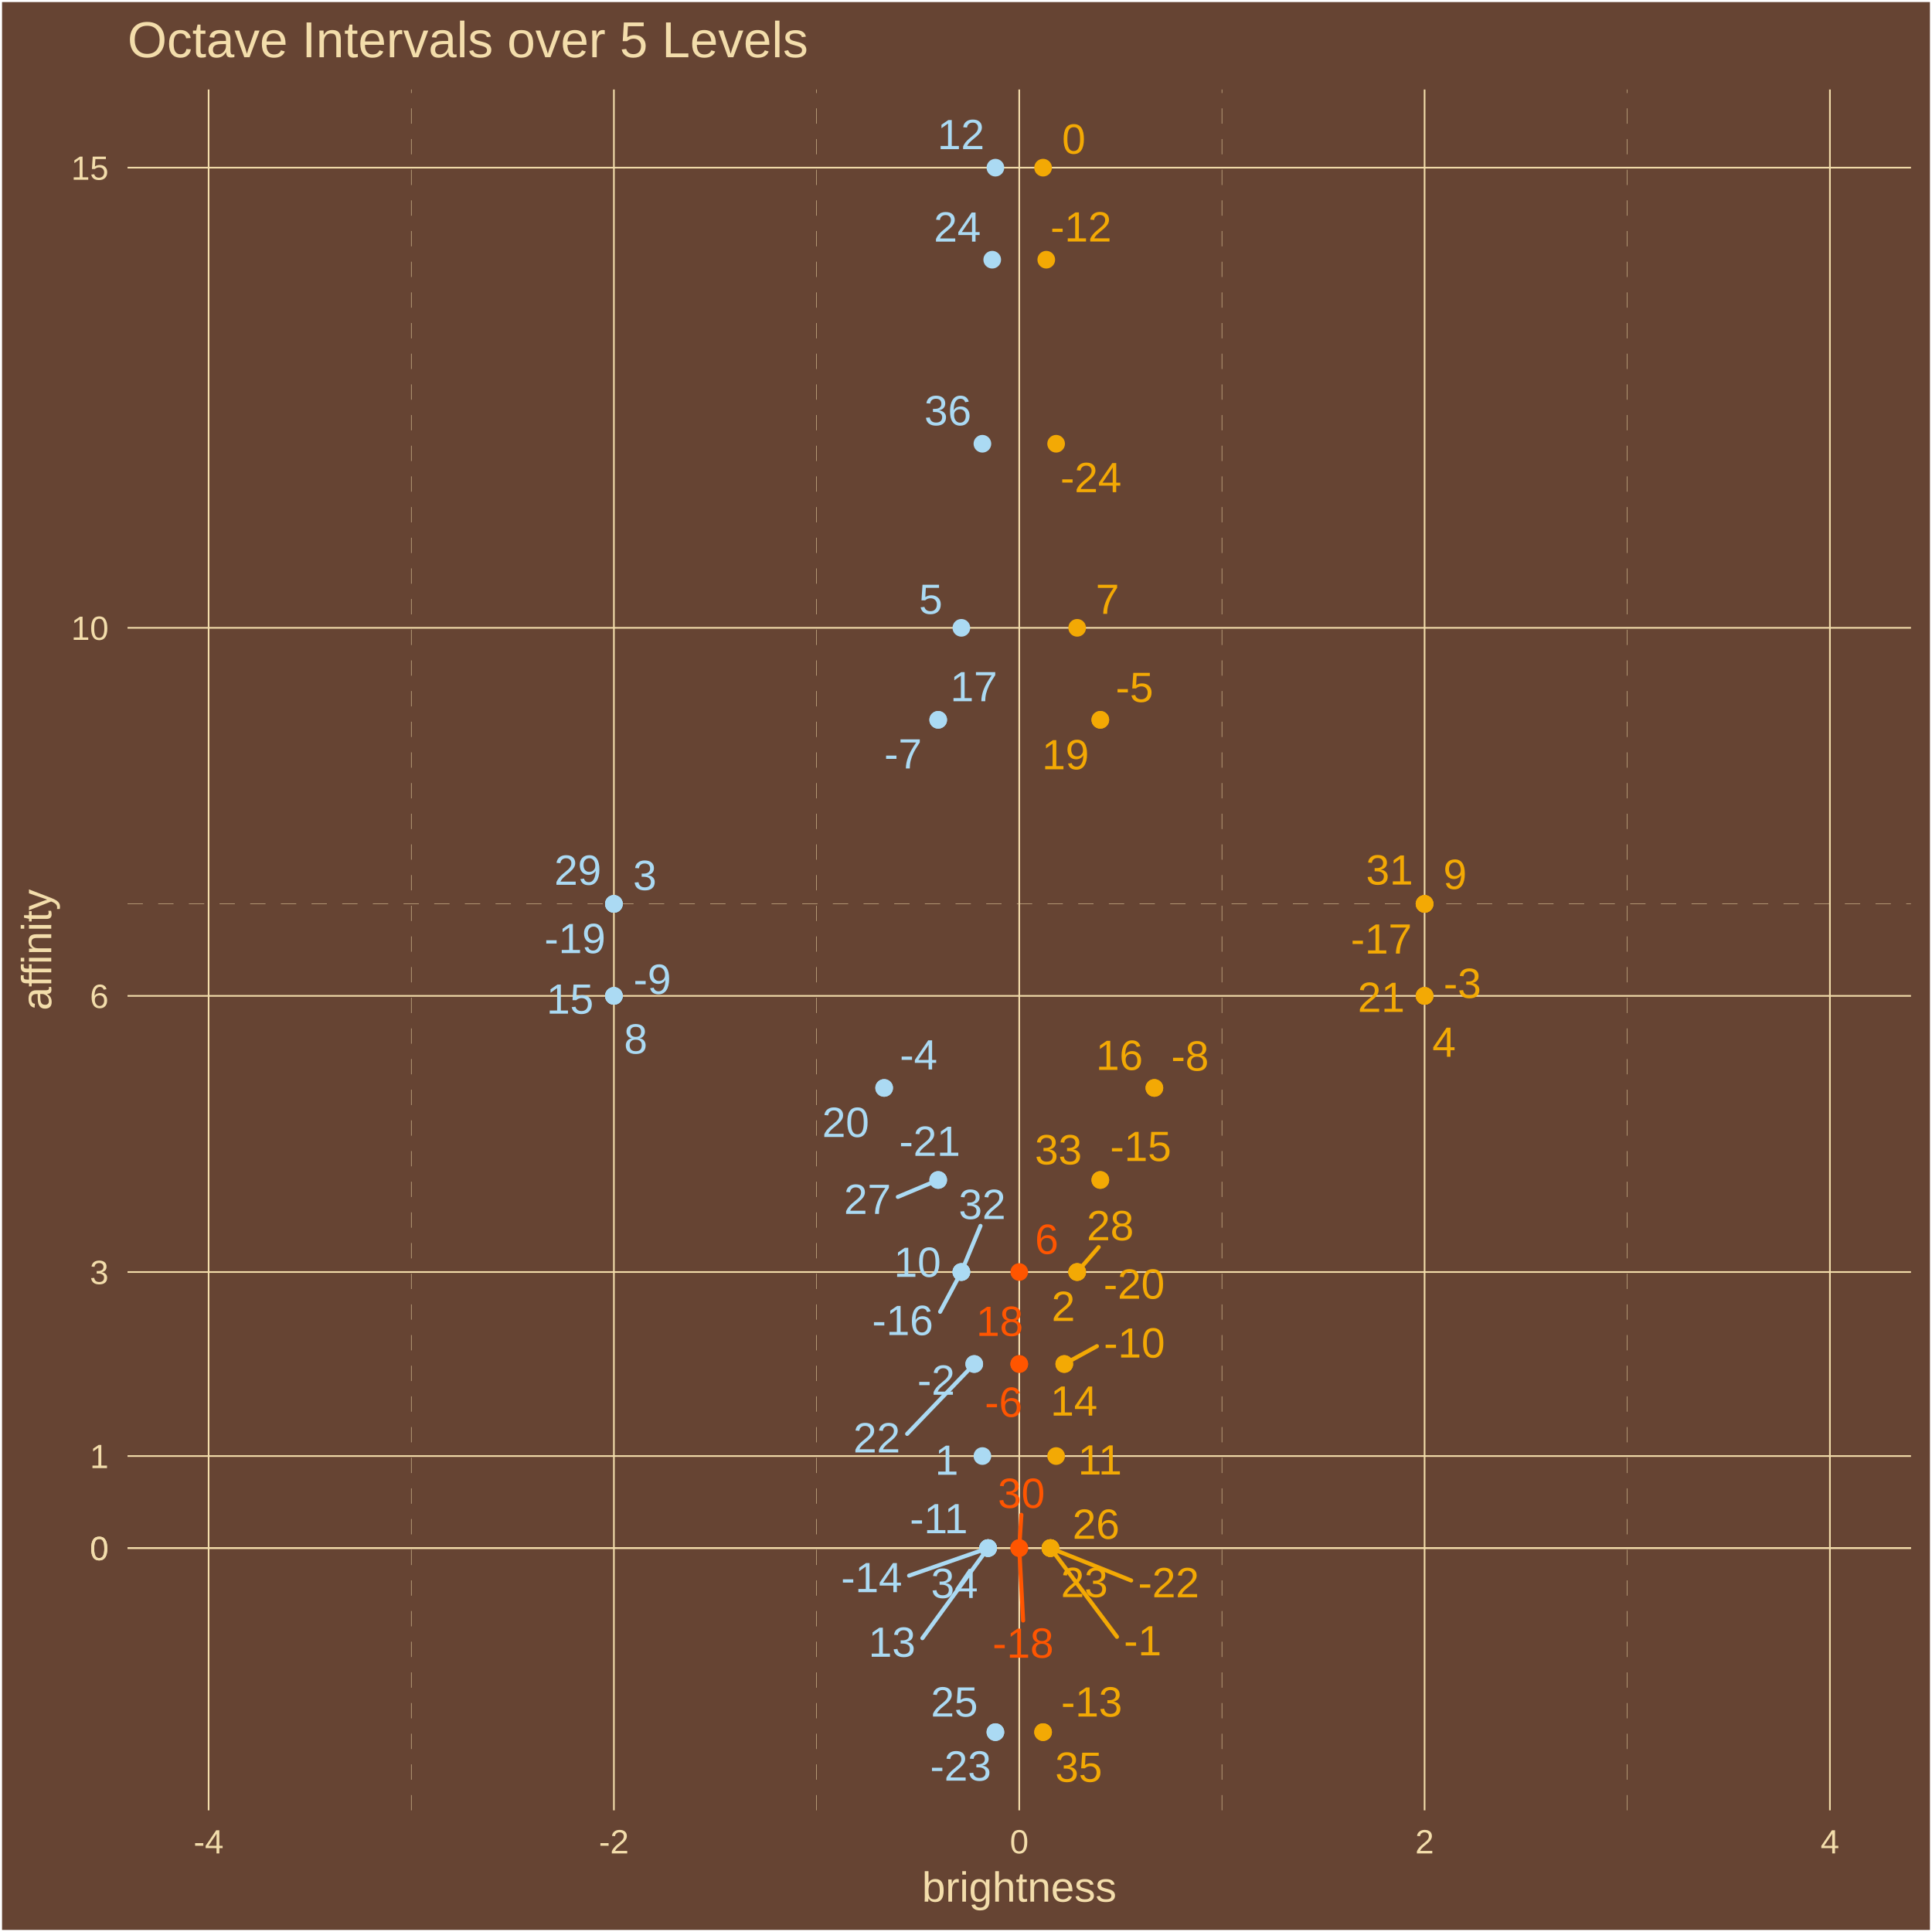
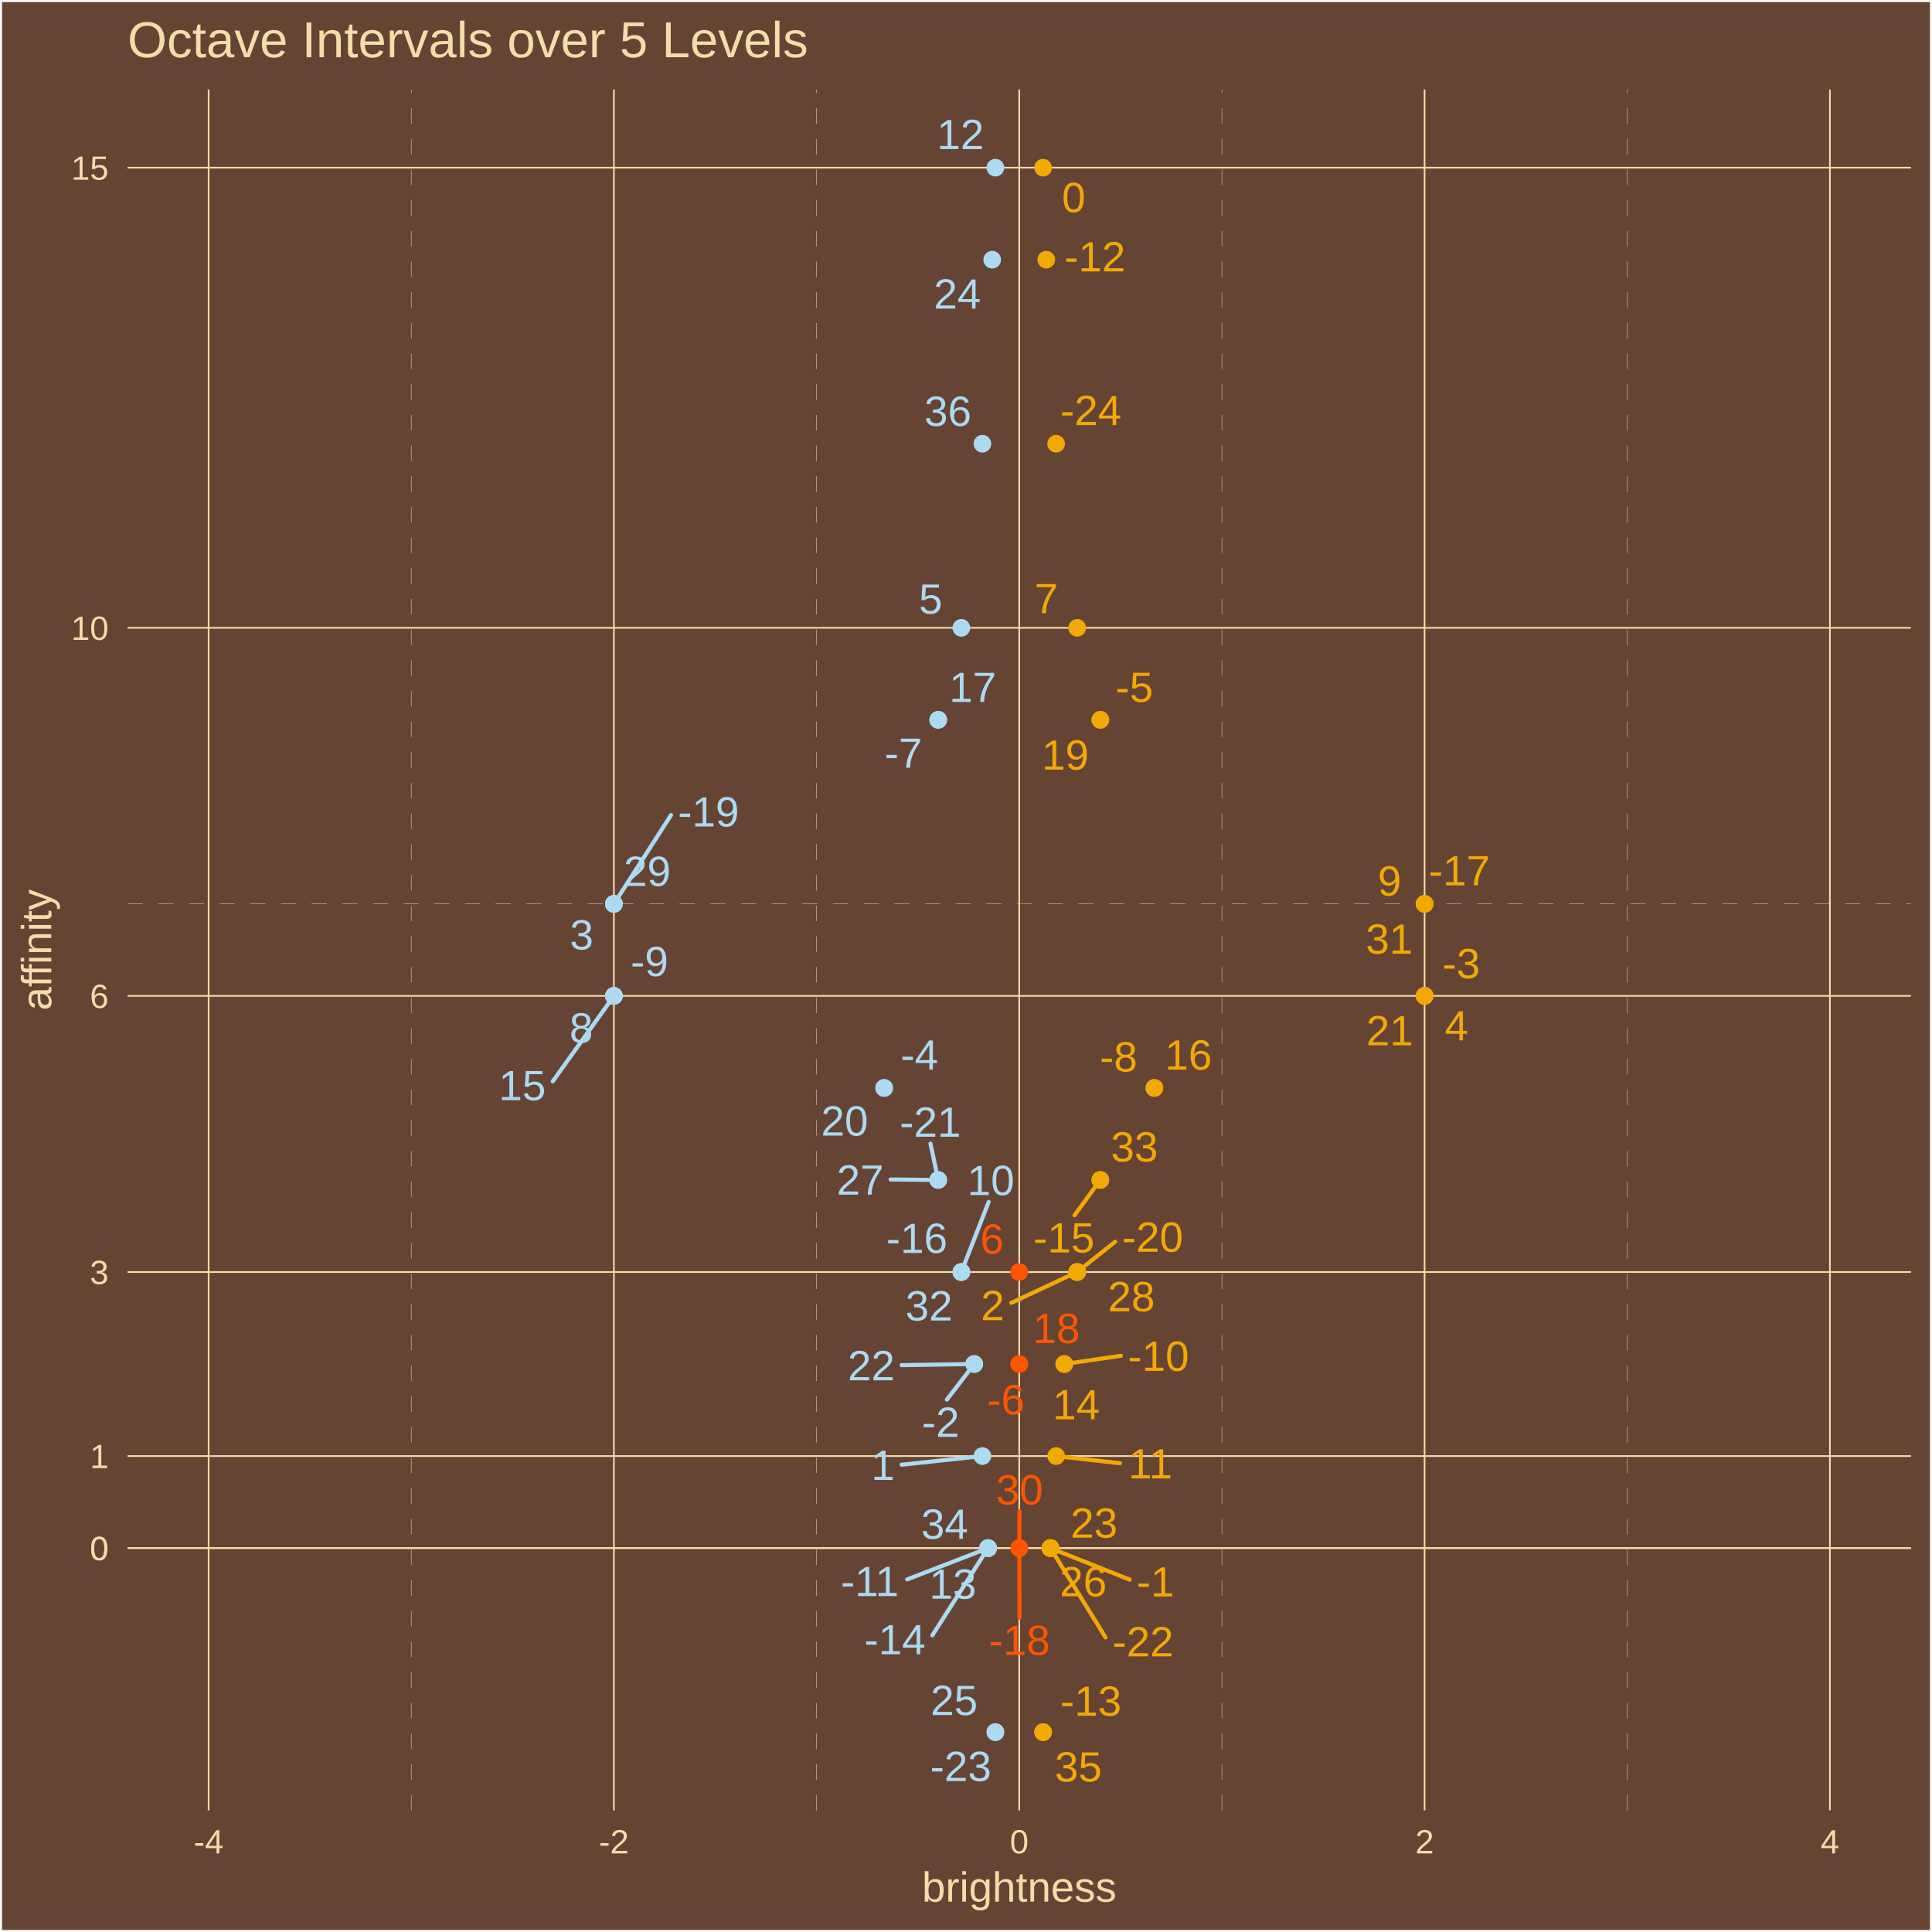
<svg xmlns="http://www.w3.org/2000/svg" class="svglite" width="504.00pt" height="504.00pt" viewBox="0 0 504.00 504.00">
  <defs>
    <style type="text/css">
    .svglite line, .svglite polyline, .svglite polygon, .svglite path, .svglite rect, .svglite circle {
      fill: none;
      stroke: #000000;
      stroke-linecap: round;
      stroke-linejoin: round;
      stroke-miterlimit: 10.00;
    }
    .svglite text {
      white-space: pre;
    }
  </style>
  </defs>
  <rect width="100%" height="100%" style="stroke: none; fill: #664433;" />
  <defs>
    <clipPath id="cpMC4wMHw1MDQuMDB8MC4wMHw1MDQuMDA=">
      <rect x="0.00" y="0.00" width="504.00" height="504.00" />
    </clipPath>
  </defs>
  <g clip-path="url(#cpMC4wMHw1MDQuMDB8MC4wMHw1MDQuMDA=)">
    <rect x="0.00" y="0" width="504.00" height="504.00" style="stroke-width: 1.07; stroke: #FFFFFF; fill: #664433;" />
  </g>
  <defs>
    <clipPath id="cpMzMuMjd8NDk4LjUyfDIzLjM0fDQ3Mi4yNw==">
      <rect x="33.27" y="23.34" width="465.25" height="448.93" />
    </clipPath>
  </defs>
  <g clip-path="url(#cpMzMuMjd8NDk4LjUyfDIzLjM0fDQ3Mi4yNw==)">
    <rect x="33.27" y="23.34" width="465.25" height="448.93" style="stroke-width: 1.07; stroke: none; fill: #664433;" />
    <polyline points="33.27,235.80 498.52,235.80 " style="stroke-width: 0.11; stroke: #F3DDAB; stroke-dasharray: 4.00,4.00; stroke-linecap: butt;" />
    <polyline points="107.29,472.27 107.29,23.34 " style="stroke-width: 0.11; stroke: #F3DDAB; stroke-dasharray: 4.00,4.00; stroke-linecap: butt;" />
    <polyline points="213.02,472.27 213.02,23.34 " style="stroke-width: 0.11; stroke: #F3DDAB; stroke-dasharray: 4.00,4.00; stroke-linecap: butt;" />
    <polyline points="318.76,472.27 318.76,23.34 " style="stroke-width: 0.11; stroke: #F3DDAB; stroke-dasharray: 4.00,4.00; stroke-linecap: butt;" />
    <polyline points="424.50,472.27 424.50,23.34 " style="stroke-width: 0.11; stroke: #F3DDAB; stroke-dasharray: 4.00,4.00; stroke-linecap: butt;" />
    <polyline points="33.27,403.85 498.52,403.85 " style="stroke-width: 0.43; stroke: #F3DDAB; stroke-linecap: butt;" />
    <polyline points="33.27,403.85 498.52,403.85 " style="stroke-width: 0.43; stroke: #F3DDAB; stroke-linecap: butt;" />
    <polyline points="33.27,379.84 498.52,379.84 " style="stroke-width: 0.43; stroke: #F3DDAB; stroke-linecap: butt;" />
    <polyline points="33.27,331.83 498.52,331.83 " style="stroke-width: 0.43; stroke: #F3DDAB; stroke-linecap: butt;" />
    <polyline points="33.27,259.80 498.52,259.80 " style="stroke-width: 0.43; stroke: #F3DDAB; stroke-linecap: butt;" />
    <polyline points="33.27,163.78 498.52,163.78 " style="stroke-width: 0.43; stroke: #F3DDAB; stroke-linecap: butt;" />
    <polyline points="33.27,43.74 498.52,43.74 " style="stroke-width: 0.43; stroke: #F3DDAB; stroke-linecap: butt;" />
    <polyline points="54.42,472.27 54.42,23.34 " style="stroke-width: 0.43; stroke: #F3DDAB; stroke-linecap: butt;" />
    <polyline points="160.15,472.27 160.15,23.34 " style="stroke-width: 0.43; stroke: #F3DDAB; stroke-linecap: butt;" />
    <polyline points="265.89,472.27 265.89,23.34 " style="stroke-width: 0.43; stroke: #F3DDAB; stroke-linecap: butt;" />
    <polyline points="371.63,472.27 371.63,23.34 " style="stroke-width: 0.43; stroke: #F3DDAB; stroke-linecap: butt;" />
    <polyline points="477.37,472.27 477.37,23.34 " style="stroke-width: 0.43; stroke: #F3DDAB; stroke-linecap: butt;" />
    <circle cx="275.51" cy="115.76" r="1.95" style="stroke-width: 0.71; stroke: #F3A904; fill: #F3A904;" />
    <circle cx="259.67" cy="451.86" r="1.95" style="stroke-width: 0.71; stroke: #ABDAF3; fill: #ABDAF3;" />
    <circle cx="274.03" cy="403.85" r="1.95" style="stroke-width: 0.71; stroke: #F3A904; fill: #F3A904;" />
    <circle cx="244.75" cy="307.82" r="1.95" style="stroke-width: 0.71; stroke: #ABDAF3; fill: #ABDAF3;" />
    <circle cx="281.00" cy="331.83" r="1.95" style="stroke-width: 0.71; stroke: #F3A904; fill: #F3A904;" />
    <circle cx="160.15" cy="235.80" r="1.95" style="stroke-width: 0.71; stroke: #ABDAF3; fill: #ABDAF3;" />
    <circle cx="265.89" cy="403.85" r="1.95" style="stroke-width: 0.71; stroke: #FF5500; fill: #FF5500;" />
    <circle cx="371.63" cy="235.80" r="1.95" style="stroke-width: 0.71; stroke: #F3A904; fill: #F3A904;" />
    <circle cx="250.79" cy="331.83" r="1.95" style="stroke-width: 0.71; stroke: #ABDAF3; fill: #ABDAF3;" />
    <circle cx="287.04" cy="307.82" r="1.95" style="stroke-width: 0.71; stroke: #F3A904; fill: #F3A904;" />
    <circle cx="257.76" cy="403.85" r="1.95" style="stroke-width: 0.71; stroke: #ABDAF3; fill: #ABDAF3;" />
    <circle cx="272.11" cy="451.86" r="1.95" style="stroke-width: 0.71; stroke: #F3A904; fill: #F3A904;" />
    <circle cx="272.94" cy="67.75" r="1.95" style="stroke-width: 0.71; stroke: #F3A904; fill: #F3A904;" />
    <circle cx="257.76" cy="403.85" r="1.95" style="stroke-width: 0.71; stroke: #ABDAF3; fill: #ABDAF3;" />
    <circle cx="277.64" cy="355.83" r="1.95" style="stroke-width: 0.71; stroke: #F3A904; fill: #F3A904;" />
    <circle cx="160.15" cy="259.80" r="1.95" style="stroke-width: 0.71; stroke: #ABDAF3; fill: #ABDAF3;" />
    <circle cx="301.14" cy="283.81" r="1.95" style="stroke-width: 0.71; stroke: #F3A904; fill: #F3A904;" />
    <circle cx="244.75" cy="187.78" r="1.95" style="stroke-width: 0.71; stroke: #ABDAF3; fill: #ABDAF3;" />
    <circle cx="265.89" cy="355.83" r="1.95" style="stroke-width: 0.71; stroke: #FF5500; fill: #FF5500;" />
    <circle cx="287.04" cy="187.78" r="1.95" style="stroke-width: 0.71; stroke: #F3A904; fill: #F3A904;" />
    <circle cx="230.65" cy="283.81" r="1.95" style="stroke-width: 0.71; stroke: #ABDAF3; fill: #ABDAF3;" />
    <circle cx="371.63" cy="259.80" r="1.95" style="stroke-width: 0.71; stroke: #F3A904; fill: #F3A904;" />
    <circle cx="254.15" cy="355.83" r="1.95" style="stroke-width: 0.71; stroke: #ABDAF3; fill: #ABDAF3;" />
    <circle cx="274.03" cy="403.85" r="1.95" style="stroke-width: 0.71; stroke: #F3A904; fill: #F3A904;" />
    <circle cx="272.11" cy="43.74" r="1.95" style="stroke-width: 0.71; stroke: #F3A904; fill: #F3A904;" />
    <circle cx="256.28" cy="379.84" r="1.95" style="stroke-width: 0.71; stroke: #ABDAF3; fill: #ABDAF3;" />
    <circle cx="281.00" cy="331.83" r="1.95" style="stroke-width: 0.71; stroke: #F3A904; fill: #F3A904;" />
    <circle cx="160.15" cy="235.80" r="1.95" style="stroke-width: 0.71; stroke: #ABDAF3; fill: #ABDAF3;" />
    <circle cx="371.63" cy="259.80" r="1.95" style="stroke-width: 0.71; stroke: #F3A904; fill: #F3A904;" />
    <circle cx="250.79" cy="163.78" r="1.95" style="stroke-width: 0.71; stroke: #ABDAF3; fill: #ABDAF3;" />
    <circle cx="265.89" cy="331.83" r="1.95" style="stroke-width: 0.71; stroke: #FF5500; fill: #FF5500;" />
    <circle cx="281.00" cy="163.78" r="1.95" style="stroke-width: 0.71; stroke: #F3A904; fill: #F3A904;" />
    <circle cx="160.15" cy="259.80" r="1.95" style="stroke-width: 0.71; stroke: #ABDAF3; fill: #ABDAF3;" />
    <circle cx="371.63" cy="235.80" r="1.95" style="stroke-width: 0.71; stroke: #F3A904; fill: #F3A904;" />
    <circle cx="250.79" cy="331.83" r="1.95" style="stroke-width: 0.71; stroke: #ABDAF3; fill: #ABDAF3;" />
    <circle cx="275.51" cy="379.84" r="1.95" style="stroke-width: 0.71; stroke: #F3A904; fill: #F3A904;" />
    <circle cx="259.67" cy="43.74" r="1.95" style="stroke-width: 0.71; stroke: #ABDAF3; fill: #ABDAF3;" />
    <circle cx="257.76" cy="403.85" r="1.95" style="stroke-width: 0.71; stroke: #ABDAF3; fill: #ABDAF3;" />
    <circle cx="277.64" cy="355.83" r="1.95" style="stroke-width: 0.71; stroke: #F3A904; fill: #F3A904;" />
    <circle cx="160.15" cy="259.80" r="1.95" style="stroke-width: 0.71; stroke: #ABDAF3; fill: #ABDAF3;" />
    <circle cx="301.14" cy="283.81" r="1.95" style="stroke-width: 0.71; stroke: #F3A904; fill: #F3A904;" />
    <circle cx="244.75" cy="187.78" r="1.95" style="stroke-width: 0.71; stroke: #ABDAF3; fill: #ABDAF3;" />
    <circle cx="265.89" cy="355.83" r="1.95" style="stroke-width: 0.71; stroke: #FF5500; fill: #FF5500;" />
    <circle cx="287.04" cy="187.78" r="1.95" style="stroke-width: 0.71; stroke: #F3A904; fill: #F3A904;" />
    <circle cx="230.65" cy="283.81" r="1.95" style="stroke-width: 0.71; stroke: #ABDAF3; fill: #ABDAF3;" />
    <circle cx="371.63" cy="259.80" r="1.95" style="stroke-width: 0.71; stroke: #F3A904; fill: #F3A904;" />
    <circle cx="254.15" cy="355.83" r="1.95" style="stroke-width: 0.71; stroke: #ABDAF3; fill: #ABDAF3;" />
    <circle cx="274.03" cy="403.85" r="1.95" style="stroke-width: 0.71; stroke: #F3A904; fill: #F3A904;" />
    <circle cx="258.84" cy="67.75" r="1.95" style="stroke-width: 0.71; stroke: #ABDAF3; fill: #ABDAF3;" />
    <circle cx="259.67" cy="451.86" r="1.95" style="stroke-width: 0.71; stroke: #ABDAF3; fill: #ABDAF3;" />
    <circle cx="274.03" cy="403.85" r="1.95" style="stroke-width: 0.71; stroke: #F3A904; fill: #F3A904;" />
    <circle cx="244.75" cy="307.82" r="1.95" style="stroke-width: 0.71; stroke: #ABDAF3; fill: #ABDAF3;" />
    <circle cx="281.00" cy="331.83" r="1.95" style="stroke-width: 0.71; stroke: #F3A904; fill: #F3A904;" />
    <circle cx="160.15" cy="235.80" r="1.95" style="stroke-width: 0.71; stroke: #ABDAF3; fill: #ABDAF3;" />
    <circle cx="265.89" cy="403.85" r="1.95" style="stroke-width: 0.71; stroke: #FF5500; fill: #FF5500;" />
    <circle cx="371.63" cy="235.80" r="1.95" style="stroke-width: 0.71; stroke: #F3A904; fill: #F3A904;" />
    <circle cx="250.79" cy="331.83" r="1.95" style="stroke-width: 0.71; stroke: #ABDAF3; fill: #ABDAF3;" />
    <circle cx="287.04" cy="307.82" r="1.95" style="stroke-width: 0.71; stroke: #F3A904; fill: #F3A904;" />
    <circle cx="257.76" cy="403.85" r="1.95" style="stroke-width: 0.71; stroke: #ABDAF3; fill: #ABDAF3;" />
    <circle cx="272.11" cy="451.86" r="1.95" style="stroke-width: 0.71; stroke: #F3A904; fill: #F3A904;" />
    <circle cx="256.28" cy="115.76" r="1.95" style="stroke-width: 0.71; stroke: #ABDAF3; fill: #ABDAF3;" />
-     <line x1="295.08" y1="412.30" x2="275.08" y2="404.27" style="stroke-width: 1.07; stroke: #F3A904;" />
-     <line x1="266.90" y1="422.74" x2="265.95" y2="404.95" style="stroke-width: 1.07; stroke: #FF5500;" />
-     <line x1="245.25" y1="342.20" x2="250.27" y2="332.80" style="stroke-width: 1.07; stroke: #ABDAF3;" />
-     <line x1="237.16" y1="411.03" x2="256.69" y2="404.22" style="stroke-width: 1.07; stroke: #ABDAF3;" />
-     <line x1="286.15" y1="351.18" x2="278.64" y2="355.29" style="stroke-width: 1.07; stroke: #F3A904;" />
-     <line x1="291.38" y1="426.99" x2="274.70" y2="404.74" style="stroke-width: 1.07; stroke: #F3A904;" />
-     <line x1="240.63" y1="427.35" x2="257.10" y2="404.75" style="stroke-width: 1.07; stroke: #ABDAF3;" />
-     <line x1="236.65" y1="374.05" x2="253.37" y2="356.64" style="stroke-width: 1.07; stroke: #ABDAF3;" />
-     <line x1="234.23" y1="312.23" x2="243.70" y2="308.26" style="stroke-width: 1.07; stroke: #ABDAF3;" />
-     <line x1="286.60" y1="325.35" x2="281.73" y2="330.98" style="stroke-width: 1.07; stroke: #F3A904;" />
-     <line x1="266.44" y1="395.17" x2="265.96" y2="402.75" style="stroke-width: 1.07; stroke: #FF5500;" />
-     <line x1="255.78" y1="319.80" x2="251.21" y2="330.80" style="stroke-width: 1.07; stroke: #ABDAF3;" />
-     <text x="284.60" y="128.40" text-anchor="middle" style="font-size: 11.04px;fill: #F3A904; font-family: &quot;Arial&quot;;" textLength="15.94px" lengthAdjust="spacingAndGlyphs">-24</text>
-     <text x="250.62" y="464.51" text-anchor="middle" style="font-size: 11.04px;fill: #ABDAF3; font-family: &quot;Arial&quot;;" textLength="15.94px" lengthAdjust="spacingAndGlyphs">-23</text>
-     <text x="304.86" y="416.68" text-anchor="middle" style="font-size: 11.04px;fill: #F3A904; font-family: &quot;Arial&quot;;" textLength="15.94px" lengthAdjust="spacingAndGlyphs">-22</text>
-     <text x="242.54" y="301.52" text-anchor="middle" style="font-size: 11.04px;fill: #ABDAF3; font-family: &quot;Arial&quot;;" textLength="15.94px" lengthAdjust="spacingAndGlyphs">-21</text>
-     <text x="295.85" y="338.79" text-anchor="middle" style="font-size: 11.04px;fill: #F3A904; font-family: &quot;Arial&quot;;" textLength="15.94px" lengthAdjust="spacingAndGlyphs">-20</text>
-     <text x="150.00" y="248.64" text-anchor="middle" style="font-size: 11.04px;fill: #ABDAF3; font-family: &quot;Arial&quot;;" textLength="15.94px" lengthAdjust="spacingAndGlyphs">-19</text>
-     <text x="266.90" y="432.45" text-anchor="middle" style="font-size: 11.04px;fill: #FF5500; font-family: &quot;Arial&quot;;" textLength="15.94px" lengthAdjust="spacingAndGlyphs">-18</text>
-     <text x="360.34" y="248.76" text-anchor="middle" style="font-size: 11.04px;fill: #F3A904; font-family: &quot;Arial&quot;;" textLength="15.94px" lengthAdjust="spacingAndGlyphs">-17</text>
-     <text x="235.48" y="348.27" text-anchor="middle" style="font-size: 11.04px;fill: #ABDAF3; font-family: &quot;Arial&quot;;" textLength="15.94px" lengthAdjust="spacingAndGlyphs">-16</text>
-     <text x="297.57" y="302.87" text-anchor="middle" style="font-size: 11.04px;fill: #F3A904; font-family: &quot;Arial&quot;;" textLength="15.94px" lengthAdjust="spacingAndGlyphs">-15</text>
-     <text x="227.38" y="415.34" text-anchor="middle" style="font-size: 11.04px;fill: #ABDAF3; font-family: &quot;Arial&quot;;" textLength="15.94px" lengthAdjust="spacingAndGlyphs">-14</text>
-     <text x="284.79" y="447.80" text-anchor="middle" style="font-size: 11.04px;fill: #F3A904; font-family: &quot;Arial&quot;;" textLength="15.94px" lengthAdjust="spacingAndGlyphs">-13</text>
-     <text x="282.00" y="63.01" text-anchor="middle" style="font-size: 11.04px;fill: #F3A904; font-family: &quot;Arial&quot;;" textLength="15.94px" lengthAdjust="spacingAndGlyphs">-12</text>
-     <text x="244.91" y="399.98" text-anchor="middle" style="font-size: 11.04px;fill: #ABDAF3; font-family: &quot;Arial&quot;;" textLength="15.94px" lengthAdjust="spacingAndGlyphs">-11</text>
-     <text x="295.92" y="354.15" text-anchor="middle" style="font-size: 11.04px;fill: #F3A904; font-family: &quot;Arial&quot;;" textLength="15.94px" lengthAdjust="spacingAndGlyphs">-10</text>
-     <text x="170.16" y="259.27" text-anchor="middle" style="font-size: 11.04px;fill: #ABDAF3; font-family: &quot;Arial&quot;;" textLength="9.81px" lengthAdjust="spacingAndGlyphs">-9</text>
-     <text x="310.44" y="279.30" text-anchor="middle" style="font-size: 11.04px;fill: #F3A904; font-family: &quot;Arial&quot;;" textLength="9.81px" lengthAdjust="spacingAndGlyphs">-8</text>
-     <text x="235.58" y="200.48" text-anchor="middle" style="font-size: 11.04px;fill: #ABDAF3; font-family: &quot;Arial&quot;;" textLength="9.81px" lengthAdjust="spacingAndGlyphs">-7</text>
-     <text x="261.81" y="369.61" text-anchor="middle" style="font-size: 11.04px;fill: #FF5500; font-family: &quot;Arial&quot;;" textLength="9.81px" lengthAdjust="spacingAndGlyphs">-6</text>
-     <text x="295.95" y="183.12" text-anchor="middle" style="font-size: 11.04px;fill: #F3A904; font-family: &quot;Arial&quot;;" textLength="9.81px" lengthAdjust="spacingAndGlyphs">-5</text>
-     <text x="239.64" y="278.99" text-anchor="middle" style="font-size: 11.04px;fill: #ABDAF3; font-family: &quot;Arial&quot;;" textLength="9.81px" lengthAdjust="spacingAndGlyphs">-4</text>
-     <text x="381.49" y="260.33" text-anchor="middle" style="font-size: 11.04px;fill: #F3A904; font-family: &quot;Arial&quot;;" textLength="9.81px" lengthAdjust="spacingAndGlyphs">-3</text>
-     <text x="244.22" y="363.85" text-anchor="middle" style="font-size: 11.04px;fill: #ABDAF3; font-family: &quot;Arial&quot;;" textLength="9.81px" lengthAdjust="spacingAndGlyphs">-2</text>
-     <text x="298.09" y="431.83" text-anchor="middle" style="font-size: 11.04px;fill: #F3A904; font-family: &quot;Arial&quot;;" textLength="9.81px" lengthAdjust="spacingAndGlyphs">-1</text>
-     <text x="280.11" y="40.09" text-anchor="middle" style="font-size: 11.04px;fill: #F3A904; font-family: &quot;Arial&quot;;" textLength="6.13px" lengthAdjust="spacingAndGlyphs">0</text>
-     <text x="246.97" y="384.72" text-anchor="middle" style="font-size: 11.04px;fill: #ABDAF3; font-family: &quot;Arial&quot;;" textLength="6.13px" lengthAdjust="spacingAndGlyphs">1</text>
-     <text x="277.39" y="344.60" text-anchor="middle" style="font-size: 11.04px;fill: #F3A904; font-family: &quot;Arial&quot;;" textLength="6.13px" lengthAdjust="spacingAndGlyphs">2</text>
-     <text x="168.21" y="232.18" text-anchor="middle" style="font-size: 11.04px;fill: #ABDAF3; font-family: &quot;Arial&quot;;" textLength="6.13px" lengthAdjust="spacingAndGlyphs">3</text>
-     <text x="376.71" y="275.68" text-anchor="middle" style="font-size: 11.04px;fill: #F3A904; font-family: &quot;Arial&quot;;" textLength="6.13px" lengthAdjust="spacingAndGlyphs">4</text>
-     <text x="242.80" y="160.13" text-anchor="middle" style="font-size: 11.04px;fill: #ABDAF3; font-family: &quot;Arial&quot;;" textLength="6.13px" lengthAdjust="spacingAndGlyphs">5</text>
-     <text x="273.05" y="327.11" text-anchor="middle" style="font-size: 11.04px;fill: #FF5500; font-family: &quot;Arial&quot;;" textLength="6.13px" lengthAdjust="spacingAndGlyphs">6</text>
-     <text x="288.90" y="160.14" text-anchor="middle" style="font-size: 11.04px;fill: #F3A904; font-family: &quot;Arial&quot;;" textLength="6.13px" lengthAdjust="spacingAndGlyphs">7</text>
-     <text x="165.84" y="274.85" text-anchor="middle" style="font-size: 11.04px;fill: #ABDAF3; font-family: &quot;Arial&quot;;" textLength="6.13px" lengthAdjust="spacingAndGlyphs">8</text>
-     <text x="379.57" y="231.91" text-anchor="middle" style="font-size: 11.04px;fill: #F3A904; font-family: &quot;Arial&quot;;" textLength="6.13px" lengthAdjust="spacingAndGlyphs">9</text>
-     <text x="239.33" y="333.09" text-anchor="middle" style="font-size: 11.04px;fill: #ABDAF3; font-family: &quot;Arial&quot;;" textLength="12.27px" lengthAdjust="spacingAndGlyphs">10</text>
-     <text x="286.94" y="384.65" text-anchor="middle" style="font-size: 11.04px;fill: #F3A904; font-family: &quot;Arial&quot;;" textLength="12.27px" lengthAdjust="spacingAndGlyphs">11</text>
-     <text x="250.68" y="38.91" text-anchor="middle" style="font-size: 11.04px;fill: #ABDAF3; font-family: &quot;Arial&quot;;" textLength="12.27px" lengthAdjust="spacingAndGlyphs">12</text>
-     <text x="232.70" y="432.20" text-anchor="middle" style="font-size: 11.04px;fill: #ABDAF3; font-family: &quot;Arial&quot;;" textLength="12.27px" lengthAdjust="spacingAndGlyphs">13</text>
-     <text x="280.17" y="369.29" text-anchor="middle" style="font-size: 11.04px;fill: #F3A904; font-family: &quot;Arial&quot;;" textLength="12.27px" lengthAdjust="spacingAndGlyphs">14</text>
-     <text x="148.70" y="264.44" text-anchor="middle" style="font-size: 11.04px;fill: #ABDAF3; font-family: &quot;Arial&quot;;" textLength="12.27px" lengthAdjust="spacingAndGlyphs">15</text>
-     <text x="292.02" y="279.11" text-anchor="middle" style="font-size: 11.04px;fill: #F3A904; font-family: &quot;Arial&quot;;" textLength="12.27px" lengthAdjust="spacingAndGlyphs">16</text>
-     <text x="254.03" y="182.94" text-anchor="middle" style="font-size: 11.04px;fill: #ABDAF3; font-family: &quot;Arial&quot;;" textLength="12.27px" lengthAdjust="spacingAndGlyphs">17</text>
-     <text x="260.79" y="348.50" text-anchor="middle" style="font-size: 11.04px;fill: #FF5500; font-family: &quot;Arial&quot;;" textLength="12.27px" lengthAdjust="spacingAndGlyphs">18</text>
-     <text x="277.95" y="200.68" text-anchor="middle" style="font-size: 11.04px;fill: #F3A904; font-family: &quot;Arial&quot;;" textLength="12.27px" lengthAdjust="spacingAndGlyphs">19</text>
-     <text x="220.61" y="296.60" text-anchor="middle" style="font-size: 11.04px;fill: #ABDAF3; font-family: &quot;Arial&quot;;" textLength="12.27px" lengthAdjust="spacingAndGlyphs">20</text>
-     <text x="360.32" y="263.98" text-anchor="middle" style="font-size: 11.04px;fill: #F3A904; font-family: &quot;Arial&quot;;" textLength="12.27px" lengthAdjust="spacingAndGlyphs">21</text>
-     <text x="228.72" y="378.90" text-anchor="middle" style="font-size: 11.04px;fill: #ABDAF3; font-family: &quot;Arial&quot;;" textLength="12.27px" lengthAdjust="spacingAndGlyphs">22</text>
-     <text x="282.88" y="416.63" text-anchor="middle" style="font-size: 11.04px;fill: #F3A904; font-family: &quot;Arial&quot;;" textLength="12.27px" lengthAdjust="spacingAndGlyphs">23</text>
-     <text x="249.74" y="63.03" text-anchor="middle" style="font-size: 11.04px;fill: #ABDAF3; font-family: &quot;Arial&quot;;" textLength="12.27px" lengthAdjust="spacingAndGlyphs">24</text>
-     <text x="248.96" y="447.80" text-anchor="middle" style="font-size: 11.04px;fill: #ABDAF3; font-family: &quot;Arial&quot;;" textLength="12.27px" lengthAdjust="spacingAndGlyphs">25</text>
-     <text x="285.92" y="401.43" text-anchor="middle" style="font-size: 11.04px;fill: #F3A904; font-family: &quot;Arial&quot;;" textLength="12.27px" lengthAdjust="spacingAndGlyphs">26</text>
-     <text x="226.30" y="316.67" text-anchor="middle" style="font-size: 11.04px;fill: #ABDAF3; font-family: &quot;Arial&quot;;" textLength="12.27px" lengthAdjust="spacingAndGlyphs">27</text>
-     <text x="289.64" y="323.55" text-anchor="middle" style="font-size: 11.04px;fill: #F3A904; font-family: &quot;Arial&quot;;" textLength="12.27px" lengthAdjust="spacingAndGlyphs">28</text>
-     <text x="150.73" y="230.81" text-anchor="middle" style="font-size: 11.04px;fill: #ABDAF3; font-family: &quot;Arial&quot;;" textLength="12.27px" lengthAdjust="spacingAndGlyphs">29</text>
-     <text x="266.44" y="393.37" text-anchor="middle" style="font-size: 11.04px;fill: #FF5500; font-family: &quot;Arial&quot;;" textLength="12.27px" lengthAdjust="spacingAndGlyphs">30</text>
-     <text x="362.49" y="230.75" text-anchor="middle" style="font-size: 11.04px;fill: #F3A904; font-family: &quot;Arial&quot;;" textLength="12.27px" lengthAdjust="spacingAndGlyphs">31</text>
-     <text x="256.23" y="318.00" text-anchor="middle" style="font-size: 11.04px;fill: #ABDAF3; font-family: &quot;Arial&quot;;" textLength="12.27px" lengthAdjust="spacingAndGlyphs">32</text>
-     <text x="276.10" y="303.74" text-anchor="middle" style="font-size: 11.04px;fill: #F3A904; font-family: &quot;Arial&quot;;" textLength="12.27px" lengthAdjust="spacingAndGlyphs">33</text>
-     <text x="249.00" y="416.87" text-anchor="middle" style="font-size: 11.04px;fill: #ABDAF3; font-family: &quot;Arial&quot;;" textLength="12.27px" lengthAdjust="spacingAndGlyphs">34</text>
-     <text x="281.39" y="464.82" text-anchor="middle" style="font-size: 11.04px;fill: #F3A904; font-family: &quot;Arial&quot;;" textLength="12.27px" lengthAdjust="spacingAndGlyphs">35</text>
-     <text x="247.27" y="110.94" text-anchor="middle" style="font-size: 11.04px;fill: #ABDAF3; font-family: &quot;Arial&quot;;" textLength="12.27px" lengthAdjust="spacingAndGlyphs">36</text>
+     <line x1="288.39" y1="427.15" x2="274.61" y2="404.79" style="stroke-width: 1.07; stroke: #F3A904;" />
+     <line x1="242.73" y1="298.34" x2="244.52" y2="306.74" style="stroke-width: 1.07; stroke: #ABDAF3;" />
+     <line x1="290.90" y1="323.94" x2="281.88" y2="331.12" style="stroke-width: 1.07; stroke: #F3A904;" />
+     <line x1="175.05" y1="212.62" x2="160.76" y2="234.86" style="stroke-width: 1.07; stroke: #ABDAF3;" />
+     <line x1="265.96" y1="422.00" x2="265.90" y2="404.95" style="stroke-width: 1.07; stroke: #FF5500;" />
+     <line x1="280.31" y1="317.02" x2="286.38" y2="308.72" style="stroke-width: 1.07; stroke: #F3A904;" />
+     <line x1="243.23" y1="426.60" x2="257.16" y2="404.78" style="stroke-width: 1.07; stroke: #ABDAF3;" />
+     <line x1="236.67" y1="412.02" x2="256.70" y2="404.26" style="stroke-width: 1.07; stroke: #ABDAF3;" />
+     <line x1="292.42" y1="353.68" x2="278.77" y2="355.67" style="stroke-width: 1.07; stroke: #F3A904;" />
+     <line x1="247.02" y1="365.11" x2="253.47" y2="356.72" style="stroke-width: 1.07; stroke: #ABDAF3;" />
+     <line x1="294.71" y1="412.09" x2="275.08" y2="404.27" style="stroke-width: 1.07; stroke: #F3A904;" />
+     <line x1="235.20" y1="382.10" x2="255.15" y2="379.96" style="stroke-width: 1.07; stroke: #ABDAF3;" />
+     <line x1="263.82" y1="339.87" x2="279.97" y2="332.31" style="stroke-width: 1.07; stroke: #F3A904;" />
+     <line x1="257.91" y1="313.56" x2="251.19" y2="330.79" style="stroke-width: 1.07; stroke: #ABDAF3;" />
+     <line x1="292.16" y1="381.71" x2="276.64" y2="379.97" style="stroke-width: 1.07; stroke: #F3A904;" />
+     <line x1="144.19" y1="282.10" x2="159.51" y2="260.71" style="stroke-width: 1.07; stroke: #ABDAF3;" />
+     <line x1="235.21" y1="356.13" x2="253.00" y2="355.85" style="stroke-width: 1.07; stroke: #ABDAF3;" />
+     <line x1="232.33" y1="307.69" x2="243.60" y2="307.81" style="stroke-width: 1.07; stroke: #ABDAF3;" />
+     <line x1="265.96" y1="394.27" x2="265.90" y2="402.74" style="stroke-width: 1.07; stroke: #FF5500;" />
+     <text x="284.58" y="110.89" text-anchor="middle" style="font-size: 11.04px;fill: #F3A904; font-family: &quot;Arial&quot;;" textLength="15.94px" lengthAdjust="spacingAndGlyphs">-24</text>
+     <text x="250.64" y="464.62" text-anchor="middle" style="font-size: 11.04px;fill: #ABDAF3; font-family: &quot;Arial&quot;;" textLength="15.94px" lengthAdjust="spacingAndGlyphs">-23</text>
+     <text x="298.16" y="432.10" text-anchor="middle" style="font-size: 11.04px;fill: #F3A904; font-family: &quot;Arial&quot;;" textLength="15.94px" lengthAdjust="spacingAndGlyphs">-22</text>
+     <text x="242.69" y="296.54" text-anchor="middle" style="font-size: 11.04px;fill: #ABDAF3; font-family: &quot;Arial&quot;;" textLength="15.94px" lengthAdjust="spacingAndGlyphs">-21</text>
+     <text x="300.67" y="326.55" text-anchor="middle" style="font-size: 11.04px;fill: #F3A904; font-family: &quot;Arial&quot;;" textLength="15.94px" lengthAdjust="spacingAndGlyphs">-20</text>
+     <text x="184.82" y="215.60" text-anchor="middle" style="font-size: 11.04px;fill: #ABDAF3; font-family: &quot;Arial&quot;;" textLength="15.94px" lengthAdjust="spacingAndGlyphs">-19</text>
+     <text x="265.96" y="431.72" text-anchor="middle" style="font-size: 11.04px;fill: #FF5500; font-family: &quot;Arial&quot;;" textLength="15.94px" lengthAdjust="spacingAndGlyphs">-18</text>
+     <text x="380.71" y="230.95" text-anchor="middle" style="font-size: 11.04px;fill: #F3A904; font-family: &quot;Arial&quot;;" textLength="15.94px" lengthAdjust="spacingAndGlyphs">-17</text>
+     <text x="239.19" y="326.85" text-anchor="middle" style="font-size: 11.04px;fill: #ABDAF3; font-family: &quot;Arial&quot;;" textLength="15.94px" lengthAdjust="spacingAndGlyphs">-16</text>
+     <text x="277.55" y="326.73" text-anchor="middle" style="font-size: 11.04px;fill: #F3A904; font-family: &quot;Arial&quot;;" textLength="15.94px" lengthAdjust="spacingAndGlyphs">-15</text>
+     <text x="233.46" y="431.55" text-anchor="middle" style="font-size: 11.04px;fill: #ABDAF3; font-family: &quot;Arial&quot;;" textLength="15.94px" lengthAdjust="spacingAndGlyphs">-14</text>
+     <text x="284.57" y="447.59" text-anchor="middle" style="font-size: 11.04px;fill: #F3A904; font-family: &quot;Arial&quot;;" textLength="15.94px" lengthAdjust="spacingAndGlyphs">-13</text>
+     <text x="285.62" y="70.80" text-anchor="middle" style="font-size: 11.04px;fill: #F3A904; font-family: &quot;Arial&quot;;" textLength="15.94px" lengthAdjust="spacingAndGlyphs">-12</text>
+     <text x="226.90" y="416.37" text-anchor="middle" style="font-size: 11.04px;fill: #ABDAF3; font-family: &quot;Arial&quot;;" textLength="15.94px" lengthAdjust="spacingAndGlyphs">-11</text>
+     <text x="302.19" y="357.61" text-anchor="middle" style="font-size: 11.04px;fill: #F3A904; font-family: &quot;Arial&quot;;" textLength="15.94px" lengthAdjust="spacingAndGlyphs">-10</text>
+     <text x="169.43" y="254.64" text-anchor="middle" style="font-size: 11.04px;fill: #ABDAF3; font-family: &quot;Arial&quot;;" textLength="9.81px" lengthAdjust="spacingAndGlyphs">-9</text>
+     <text x="291.80" y="279.52" text-anchor="middle" style="font-size: 11.04px;fill: #F3A904; font-family: &quot;Arial&quot;;" textLength="9.81px" lengthAdjust="spacingAndGlyphs">-8</text>
+     <text x="235.67" y="200.29" text-anchor="middle" style="font-size: 11.04px;fill: #ABDAF3; font-family: &quot;Arial&quot;;" textLength="9.81px" lengthAdjust="spacingAndGlyphs">-7</text>
+     <text x="262.39" y="368.96" text-anchor="middle" style="font-size: 11.04px;fill: #FF5500; font-family: &quot;Arial&quot;;" textLength="9.81px" lengthAdjust="spacingAndGlyphs">-6</text>
+     <text x="295.91" y="183.10" text-anchor="middle" style="font-size: 11.04px;fill: #F3A904; font-family: &quot;Arial&quot;;" textLength="9.81px" lengthAdjust="spacingAndGlyphs">-5</text>
+     <text x="239.85" y="279.03" text-anchor="middle" style="font-size: 11.04px;fill: #ABDAF3; font-family: &quot;Arial&quot;;" textLength="9.81px" lengthAdjust="spacingAndGlyphs">-4</text>
+     <text x="381.19" y="255.19" text-anchor="middle" style="font-size: 11.04px;fill: #F3A904; font-family: &quot;Arial&quot;;" textLength="9.81px" lengthAdjust="spacingAndGlyphs">-3</text>
+     <text x="245.38" y="374.83" text-anchor="middle" style="font-size: 11.04px;fill: #ABDAF3; font-family: &quot;Arial&quot;;" textLength="9.81px" lengthAdjust="spacingAndGlyphs">-2</text>
+     <text x="301.41" y="416.47" text-anchor="middle" style="font-size: 11.04px;fill: #F3A904; font-family: &quot;Arial&quot;;" textLength="9.81px" lengthAdjust="spacingAndGlyphs">-1</text>
+     <text x="280.09" y="55.34" text-anchor="middle" style="font-size: 11.04px;fill: #F3A904; font-family: &quot;Arial&quot;;" textLength="6.13px" lengthAdjust="spacingAndGlyphs">0</text>
+     <text x="230.33" y="386.07" text-anchor="middle" style="font-size: 11.04px;fill: #ABDAF3; font-family: &quot;Arial&quot;;" textLength="6.13px" lengthAdjust="spacingAndGlyphs">1</text>
+     <text x="258.95" y="344.40" text-anchor="middle" style="font-size: 11.04px;fill: #F3A904; font-family: &quot;Arial&quot;;" textLength="6.13px" lengthAdjust="spacingAndGlyphs">2</text>
+     <text x="151.73" y="247.68" text-anchor="middle" style="font-size: 11.04px;fill: #ABDAF3; font-family: &quot;Arial&quot;;" textLength="6.13px" lengthAdjust="spacingAndGlyphs">3</text>
+     <text x="379.95" y="271.41" text-anchor="middle" style="font-size: 11.04px;fill: #F3A904; font-family: &quot;Arial&quot;;" textLength="6.13px" lengthAdjust="spacingAndGlyphs">4</text>
+     <text x="242.78" y="160.08" text-anchor="middle" style="font-size: 11.04px;fill: #ABDAF3; font-family: &quot;Arial&quot;;" textLength="6.13px" lengthAdjust="spacingAndGlyphs">5</text>
+     <text x="258.78" y="327.05" text-anchor="middle" style="font-size: 11.04px;fill: #FF5500; font-family: &quot;Arial&quot;;" textLength="6.13px" lengthAdjust="spacingAndGlyphs">6</text>
+     <text x="272.94" y="159.96" text-anchor="middle" style="font-size: 11.04px;fill: #F3A904; font-family: &quot;Arial&quot;;" textLength="6.13px" lengthAdjust="spacingAndGlyphs">7</text>
+     <text x="151.62" y="271.98" text-anchor="middle" style="font-size: 11.04px;fill: #ABDAF3; font-family: &quot;Arial&quot;;" textLength="6.13px" lengthAdjust="spacingAndGlyphs">8</text>
+     <text x="362.49" y="233.64" text-anchor="middle" style="font-size: 11.04px;fill: #F3A904; font-family: &quot;Arial&quot;;" textLength="6.13px" lengthAdjust="spacingAndGlyphs">9</text>
+     <text x="258.48" y="311.76" text-anchor="middle" style="font-size: 11.04px;fill: #ABDAF3; font-family: &quot;Arial&quot;;" textLength="12.27px" lengthAdjust="spacingAndGlyphs">10</text>
+     <text x="300.09" y="385.68" text-anchor="middle" style="font-size: 11.04px;fill: #F3A904; font-family: &quot;Arial&quot;;" textLength="12.27px" lengthAdjust="spacingAndGlyphs">11</text>
+     <text x="250.56" y="38.90" text-anchor="middle" style="font-size: 11.04px;fill: #ABDAF3; font-family: &quot;Arial&quot;;" textLength="12.27px" lengthAdjust="spacingAndGlyphs">12</text>
+     <text x="248.56" y="417.06" text-anchor="middle" style="font-size: 11.04px;fill: #ABDAF3; font-family: &quot;Arial&quot;;" textLength="12.27px" lengthAdjust="spacingAndGlyphs">13</text>
+     <text x="280.76" y="370.25" text-anchor="middle" style="font-size: 11.04px;fill: #F3A904; font-family: &quot;Arial&quot;;" textLength="12.27px" lengthAdjust="spacingAndGlyphs">14</text>
+     <text x="136.25" y="287.00" text-anchor="middle" style="font-size: 11.04px;fill: #ABDAF3; font-family: &quot;Arial&quot;;" textLength="12.27px" lengthAdjust="spacingAndGlyphs">15</text>
+     <text x="310.03" y="279.03" text-anchor="middle" style="font-size: 11.04px;fill: #F3A904; font-family: &quot;Arial&quot;;" textLength="12.27px" lengthAdjust="spacingAndGlyphs">16</text>
+     <text x="253.75" y="183.12" text-anchor="middle" style="font-size: 11.04px;fill: #ABDAF3; font-family: &quot;Arial&quot;;" textLength="12.27px" lengthAdjust="spacingAndGlyphs">17</text>
+     <text x="275.58" y="350.36" text-anchor="middle" style="font-size: 11.04px;fill: #FF5500; font-family: &quot;Arial&quot;;" textLength="12.27px" lengthAdjust="spacingAndGlyphs">18</text>
+     <text x="277.91" y="200.77" text-anchor="middle" style="font-size: 11.04px;fill: #F3A904; font-family: &quot;Arial&quot;;" textLength="12.27px" lengthAdjust="spacingAndGlyphs">19</text>
+     <text x="220.33" y="296.24" text-anchor="middle" style="font-size: 11.04px;fill: #ABDAF3; font-family: &quot;Arial&quot;;" textLength="12.27px" lengthAdjust="spacingAndGlyphs">20</text>
+     <text x="362.53" y="272.69" text-anchor="middle" style="font-size: 11.04px;fill: #F3A904; font-family: &quot;Arial&quot;;" textLength="12.27px" lengthAdjust="spacingAndGlyphs">21</text>
+     <text x="227.28" y="360.08" text-anchor="middle" style="font-size: 11.04px;fill: #ABDAF3; font-family: &quot;Arial&quot;;" textLength="12.27px" lengthAdjust="spacingAndGlyphs">22</text>
+     <text x="285.40" y="401.13" text-anchor="middle" style="font-size: 11.04px;fill: #F3A904; font-family: &quot;Arial&quot;;" textLength="12.27px" lengthAdjust="spacingAndGlyphs">23</text>
+     <text x="249.74" y="80.51" text-anchor="middle" style="font-size: 11.04px;fill: #ABDAF3; font-family: &quot;Arial&quot;;" textLength="12.27px" lengthAdjust="spacingAndGlyphs">24</text>
+     <text x="248.90" y="447.40" text-anchor="middle" style="font-size: 11.04px;fill: #ABDAF3; font-family: &quot;Arial&quot;;" textLength="12.27px" lengthAdjust="spacingAndGlyphs">25</text>
+     <text x="282.59" y="416.43" text-anchor="middle" style="font-size: 11.04px;fill: #F3A904; font-family: &quot;Arial&quot;;" textLength="12.27px" lengthAdjust="spacingAndGlyphs">26</text>
+     <text x="224.40" y="311.65" text-anchor="middle" style="font-size: 11.04px;fill: #ABDAF3; font-family: &quot;Arial&quot;;" textLength="12.27px" lengthAdjust="spacingAndGlyphs">27</text>
+     <text x="295.13" y="342.06" text-anchor="middle" style="font-size: 11.04px;fill: #F3A904; font-family: &quot;Arial&quot;;" textLength="12.27px" lengthAdjust="spacingAndGlyphs">28</text>
+     <text x="168.84" y="231.12" text-anchor="middle" style="font-size: 11.04px;fill: #ABDAF3; font-family: &quot;Arial&quot;;" textLength="12.27px" lengthAdjust="spacingAndGlyphs">29</text>
+     <text x="265.96" y="392.47" text-anchor="middle" style="font-size: 11.04px;fill: #FF5500; font-family: &quot;Arial&quot;;" textLength="12.27px" lengthAdjust="spacingAndGlyphs">30</text>
+     <text x="362.42" y="248.78" text-anchor="middle" style="font-size: 11.04px;fill: #F3A904; font-family: &quot;Arial&quot;;" textLength="12.27px" lengthAdjust="spacingAndGlyphs">31</text>
+     <text x="242.34" y="344.48" text-anchor="middle" style="font-size: 11.04px;fill: #ABDAF3; font-family: &quot;Arial&quot;;" textLength="12.27px" lengthAdjust="spacingAndGlyphs">32</text>
+     <text x="295.93" y="303.01" text-anchor="middle" style="font-size: 11.04px;fill: #F3A904; font-family: &quot;Arial&quot;;" textLength="12.27px" lengthAdjust="spacingAndGlyphs">33</text>
+     <text x="246.43" y="401.42" text-anchor="middle" style="font-size: 11.04px;fill: #ABDAF3; font-family: &quot;Arial&quot;;" textLength="12.27px" lengthAdjust="spacingAndGlyphs">34</text>
+     <text x="281.31" y="464.74" text-anchor="middle" style="font-size: 11.04px;fill: #F3A904; font-family: &quot;Arial&quot;;" textLength="12.27px" lengthAdjust="spacingAndGlyphs">35</text>
+     <text x="247.27" y="111.11" text-anchor="middle" style="font-size: 11.04px;fill: #ABDAF3; font-family: &quot;Arial&quot;;" textLength="12.27px" lengthAdjust="spacingAndGlyphs">36</text>
  </g>
  <g clip-path="url(#cpMC4wMHw1MDQuMDB8MC4wMHw1MDQuMDA=)">
    <text x="28.34" y="407.00" text-anchor="end" style="font-size: 8.80px;fill: #F3DDAB; font-family: &quot;Arial&quot;;" textLength="4.90px" lengthAdjust="spacingAndGlyphs">0</text>
    <text x="28.34" y="407.00" text-anchor="end" style="font-size: 8.80px;fill: #F3DDAB; font-family: &quot;Arial&quot;;" textLength="4.90px" lengthAdjust="spacingAndGlyphs">0</text>
    <text x="28.34" y="382.99" text-anchor="end" style="font-size: 8.80px;fill: #F3DDAB; font-family: &quot;Arial&quot;;" textLength="4.90px" lengthAdjust="spacingAndGlyphs">1</text>
    <text x="28.34" y="334.98" text-anchor="end" style="font-size: 8.80px;fill: #F3DDAB; font-family: &quot;Arial&quot;;" textLength="4.90px" lengthAdjust="spacingAndGlyphs">3</text>
    <text x="28.34" y="262.96" text-anchor="end" style="font-size: 8.80px;fill: #F3DDAB; font-family: &quot;Arial&quot;;" textLength="4.90px" lengthAdjust="spacingAndGlyphs">6</text>
    <text x="28.34" y="166.93" text-anchor="end" style="font-size: 8.80px;fill: #F3DDAB; font-family: &quot;Arial&quot;;" textLength="9.79px" lengthAdjust="spacingAndGlyphs">10</text>
    <text x="28.34" y="46.90" text-anchor="end" style="font-size: 8.80px;fill: #F3DDAB; font-family: &quot;Arial&quot;;" textLength="9.79px" lengthAdjust="spacingAndGlyphs">15</text>
    <text x="54.42" y="483.50" text-anchor="middle" style="font-size: 8.80px;fill: #F3DDAB; font-family: &quot;Arial&quot;;" textLength="7.83px" lengthAdjust="spacingAndGlyphs">-4</text>
    <text x="160.15" y="483.50" text-anchor="middle" style="font-size: 8.80px;fill: #F3DDAB; font-family: &quot;Arial&quot;;" textLength="7.83px" lengthAdjust="spacingAndGlyphs">-2</text>
    <text x="265.89" y="483.50" text-anchor="middle" style="font-size: 8.80px;fill: #F3DDAB; font-family: &quot;Arial&quot;;" textLength="4.90px" lengthAdjust="spacingAndGlyphs">0</text>
    <text x="371.63" y="483.50" text-anchor="middle" style="font-size: 8.80px;fill: #F3DDAB; font-family: &quot;Arial&quot;;" textLength="4.90px" lengthAdjust="spacingAndGlyphs">2</text>
    <text x="477.37" y="483.50" text-anchor="middle" style="font-size: 8.80px;fill: #F3DDAB; font-family: &quot;Arial&quot;;" textLength="4.90px" lengthAdjust="spacingAndGlyphs">4</text>
    <text x="265.89" y="496.09" text-anchor="middle" style="font-size: 11.00px;fill: #F3DDAB; font-family: &quot;Arial&quot;;" textLength="50.76px" lengthAdjust="spacingAndGlyphs">brightness</text>
    <text transform="translate(13.37,247.80) rotate(-90)" text-anchor="middle" style="font-size: 11.00px;fill: #F3DDAB; font-family: &quot;Arial&quot;;" textLength="31.78px" lengthAdjust="spacingAndGlyphs">affinity</text>
    <text x="33.27" y="14.94" style="font-size: 13.20px;fill: #F3DDAB; font-family: &quot;Arial&quot;;" textLength="177.43px" lengthAdjust="spacingAndGlyphs">Octave Intervals over 5 Levels</text>
  </g>
</svg>
